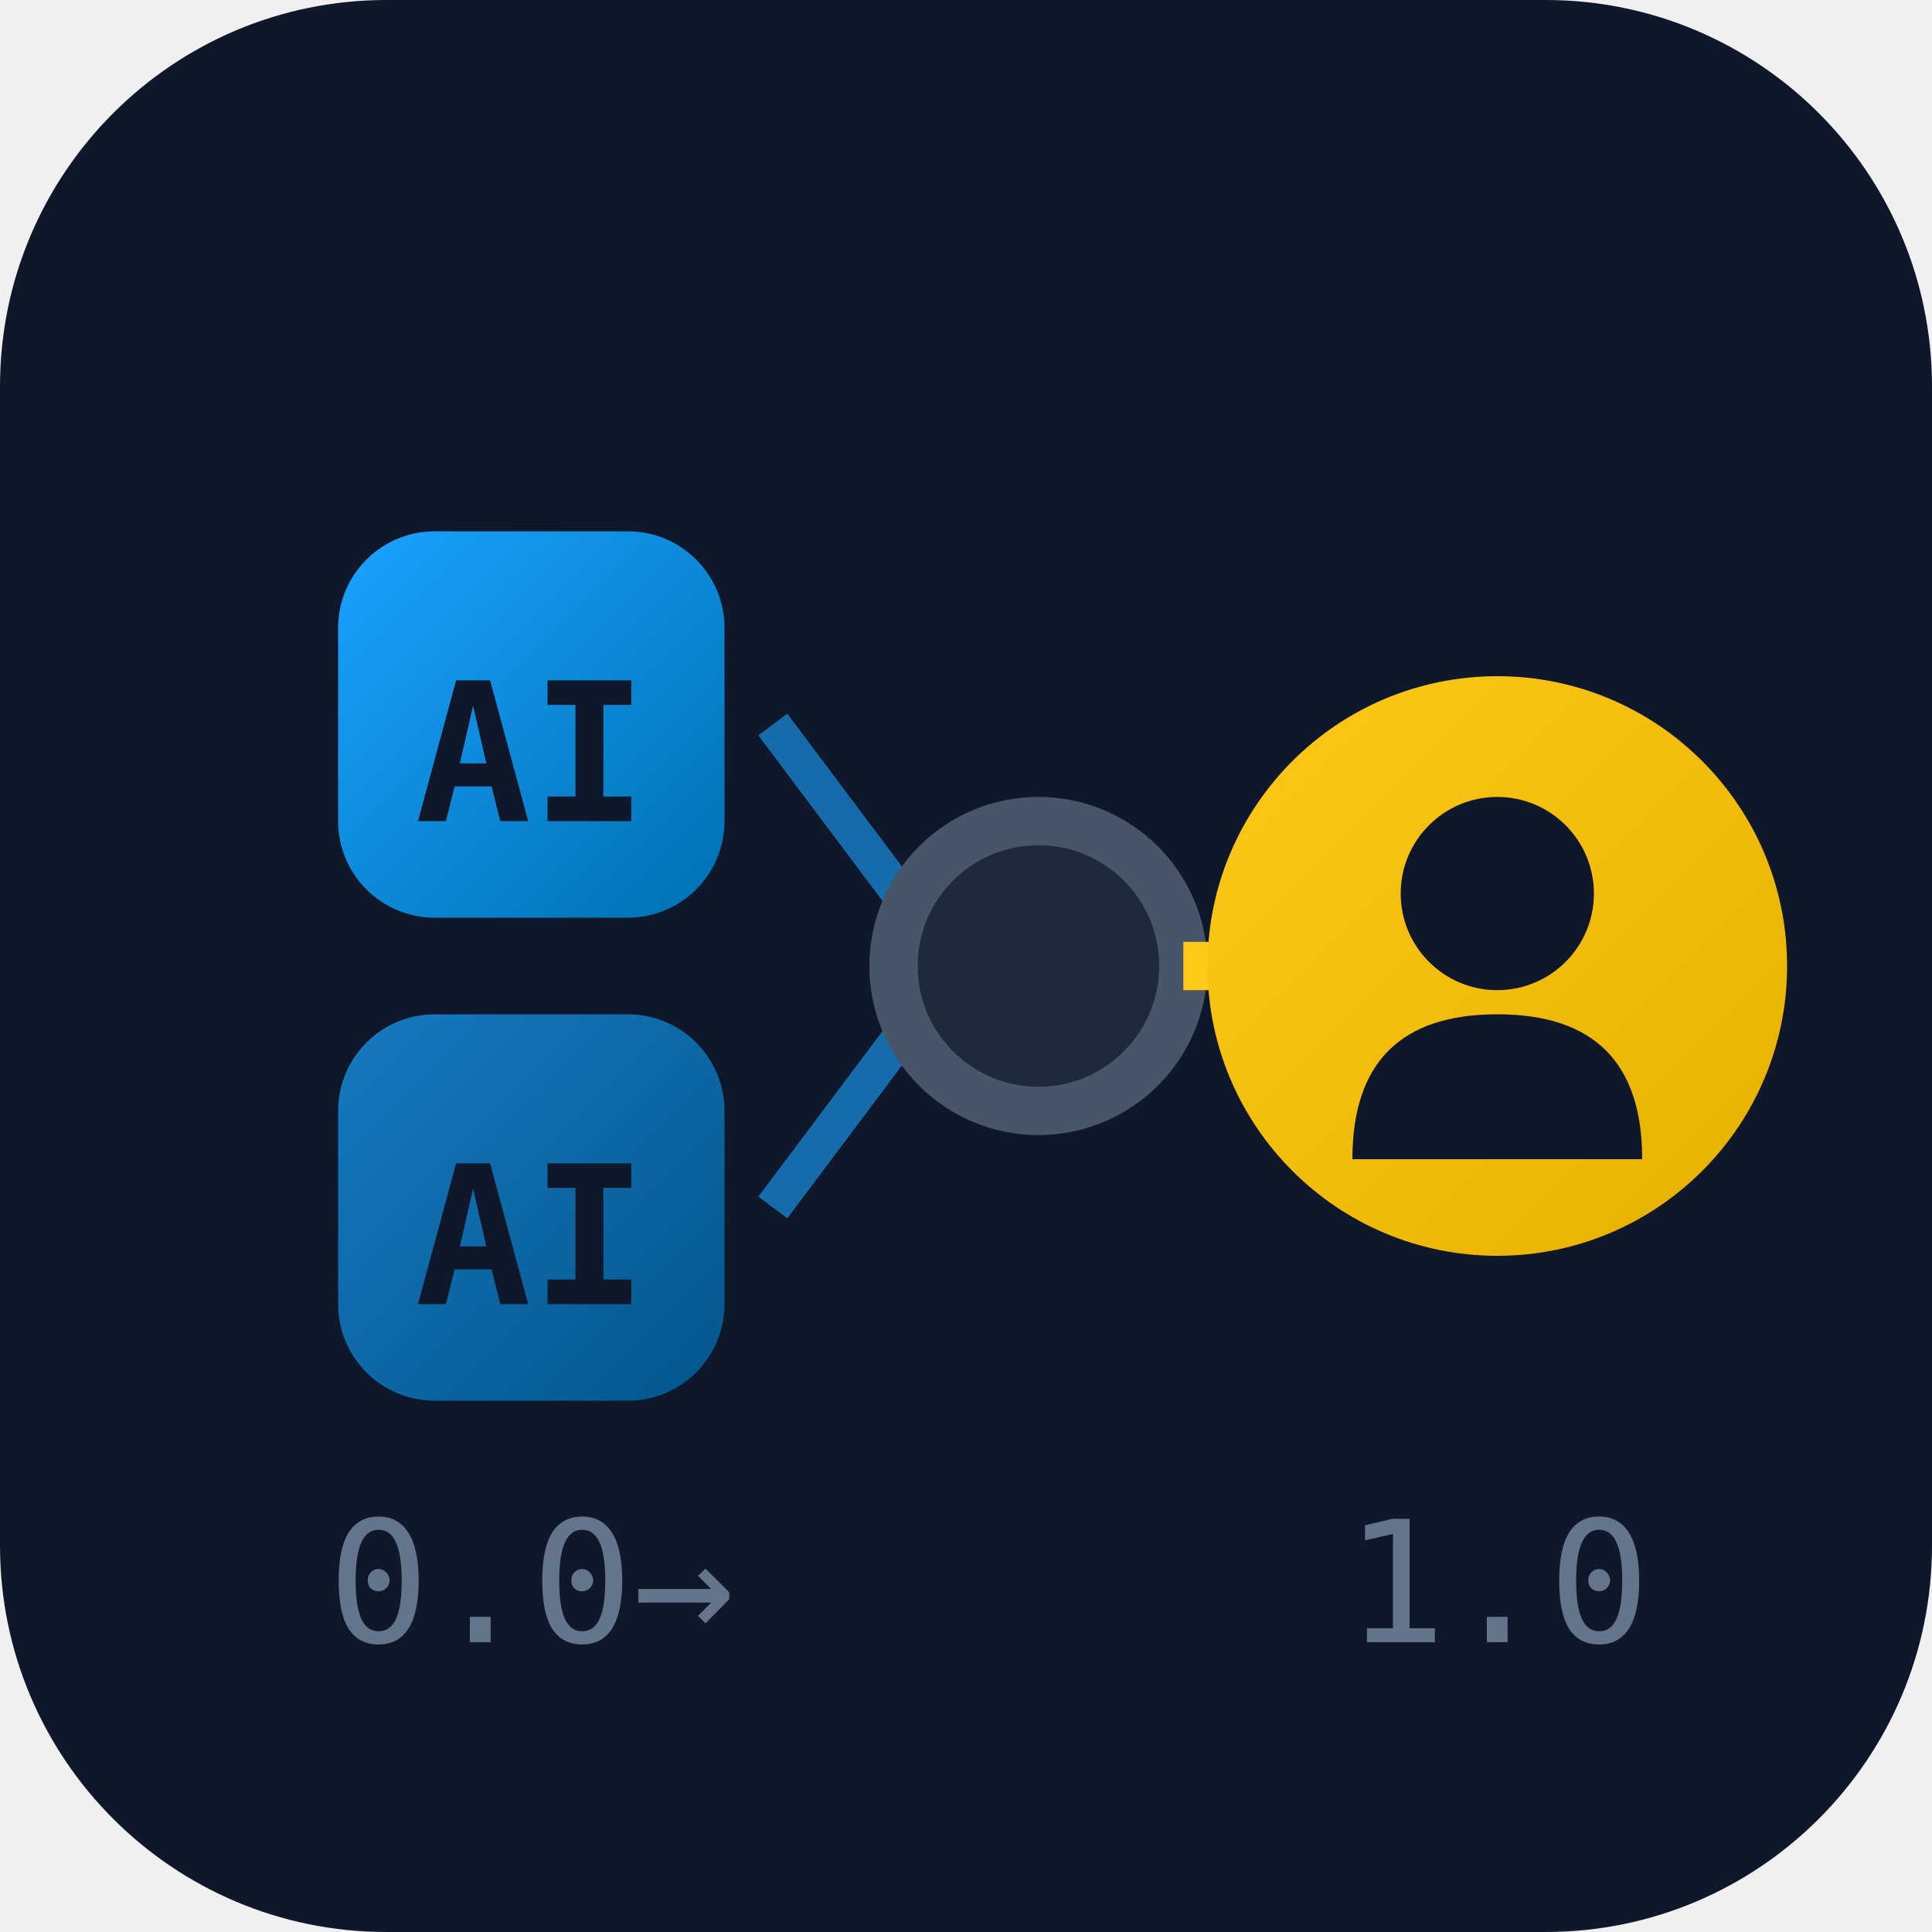
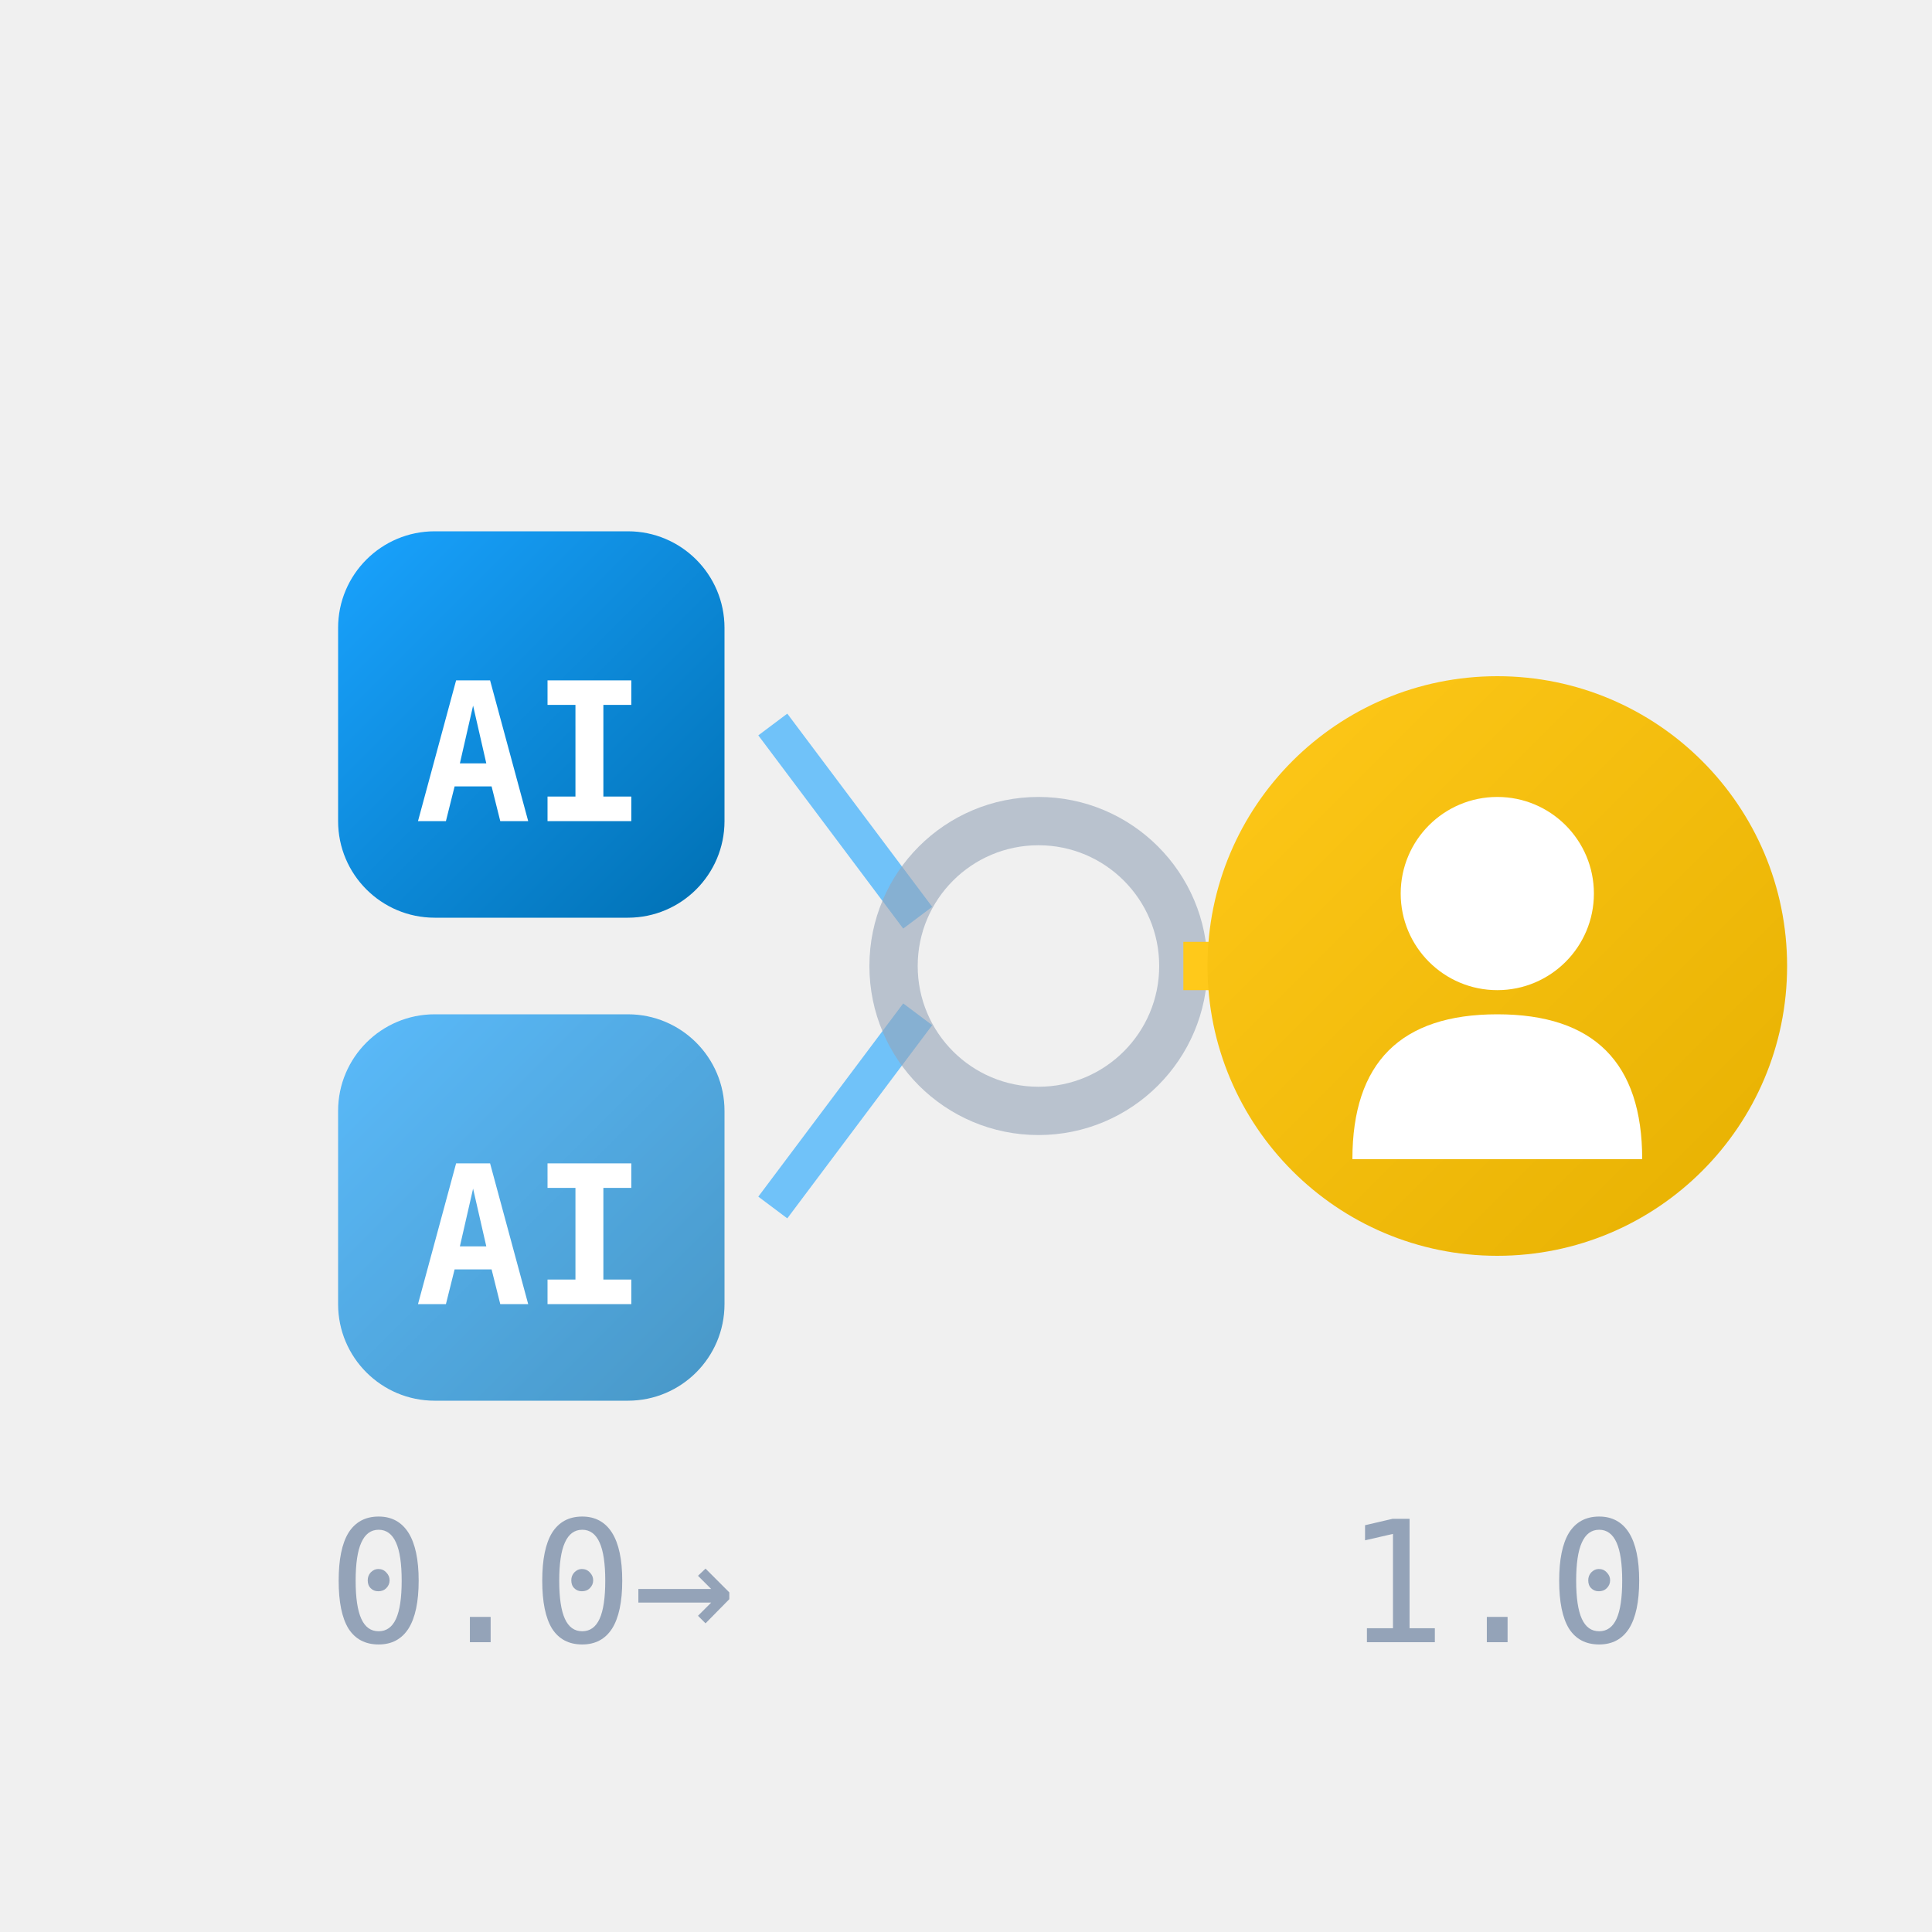
<svg xmlns="http://www.w3.org/2000/svg" viewBox="0 0 80 80" width="80" height="80">
  <defs>
    <linearGradient id="specAiGrad" x1="0%" y1="0%" x2="100%" y2="100%">
      <stop offset="0%" stop-color="#1aa3ff" />
      <stop offset="100%" stop-color="#0070b3" />
    </linearGradient>
    <linearGradient id="specHumanGrad" x1="0%" y1="0%" x2="100%" y2="100%">
      <stop offset="0%" stop-color="#ffc91a" />
      <stop offset="100%" stop-color="#e6b000" />
    </linearGradient>
  </defs>
-   <rect width="80" height="80" rx="16" fill="#0f172a" />
+   <rect width="80" height="80" rx="16" fill="none" />
  <g transform="translate(22, 30)">
    <rect x="-8" y="-8" width="16" height="16" rx="4" fill="url(#specAiGrad)" />
-     <text y="4" text-anchor="middle" fill="#0f172a" font-family="monospace" font-size="8" font-weight="bold">AI</text>
+     <text y="4" text-anchor="middle" fill="#fff" font-family="monospace" font-size="8" font-weight="bold">AI</text>
  </g>
  <g transform="translate(22, 50)">
    <rect x="-8" y="-8" width="16" height="16" rx="4" fill="url(#specAiGrad)" opacity="0.7" />
-     <text y="4" text-anchor="middle" fill="#0f172a" font-family="monospace" font-size="8" font-weight="bold">AI</text>
+     <text y="4" text-anchor="middle" fill="#fff" font-family="monospace" font-size="8" font-weight="bold">AI</text>
  </g>
  <g stroke="#1aa3ff" stroke-width="1.5" opacity="0.6">
    <line x1="32" y1="30" x2="38" y2="38" />
    <line x1="32" y1="50" x2="38" y2="42" />
  </g>
-   <circle cx="43" cy="40" r="6" fill="#1e293b" stroke="#475569" stroke-width="2" />
+   <circle cx="43" cy="40" r="6" fill="none" stroke="#94a3b8" stroke-width="2" opacity="0.6" />
  <line x1="49" y1="40" x2="52" y2="40" stroke="#ffc91a" stroke-width="2" />
  <g transform="translate(62, 40)">
    <circle r="12" fill="url(#specHumanGrad)" />
-     <circle cy="-3" r="4" fill="#0f172a" />
-     <path d="M-6,8 Q-6,2 0,2 Q6,2 6,8" fill="#0f172a" />
+     <circle cy="-3" r="4" fill="#fff" />
+     <path d="M-6,8 Q-6,2 0,2 Q6,2 6,8" fill="#fff" />
  </g>
-   <g fill="#64748b" font-family="monospace" font-size="7">
+   <g fill="#94a3b8" font-family="monospace" font-size="7">
    <text x="22" y="68" text-anchor="middle">0.0→</text>
    <text x="62" y="68" text-anchor="middle">1.0</text>
  </g>
</svg>
